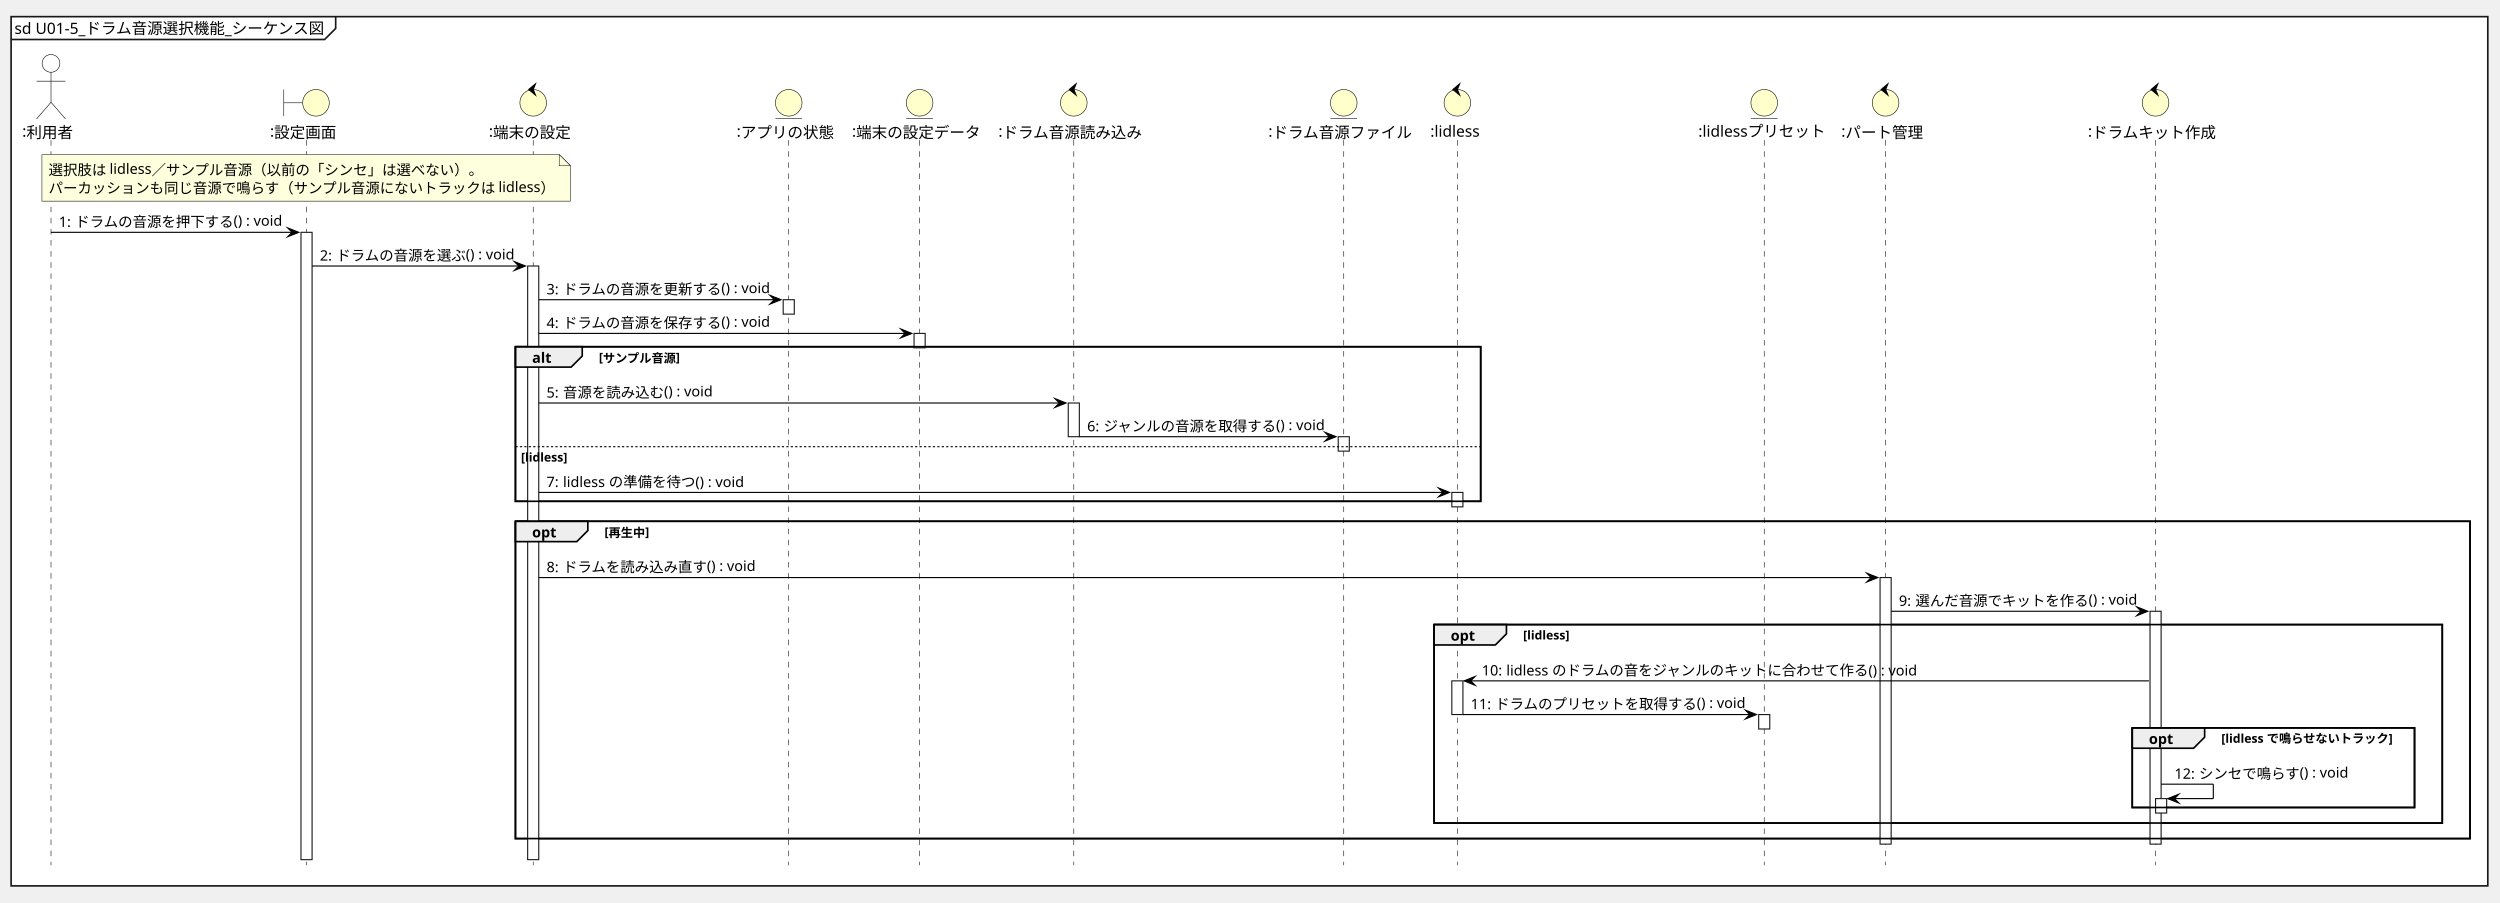
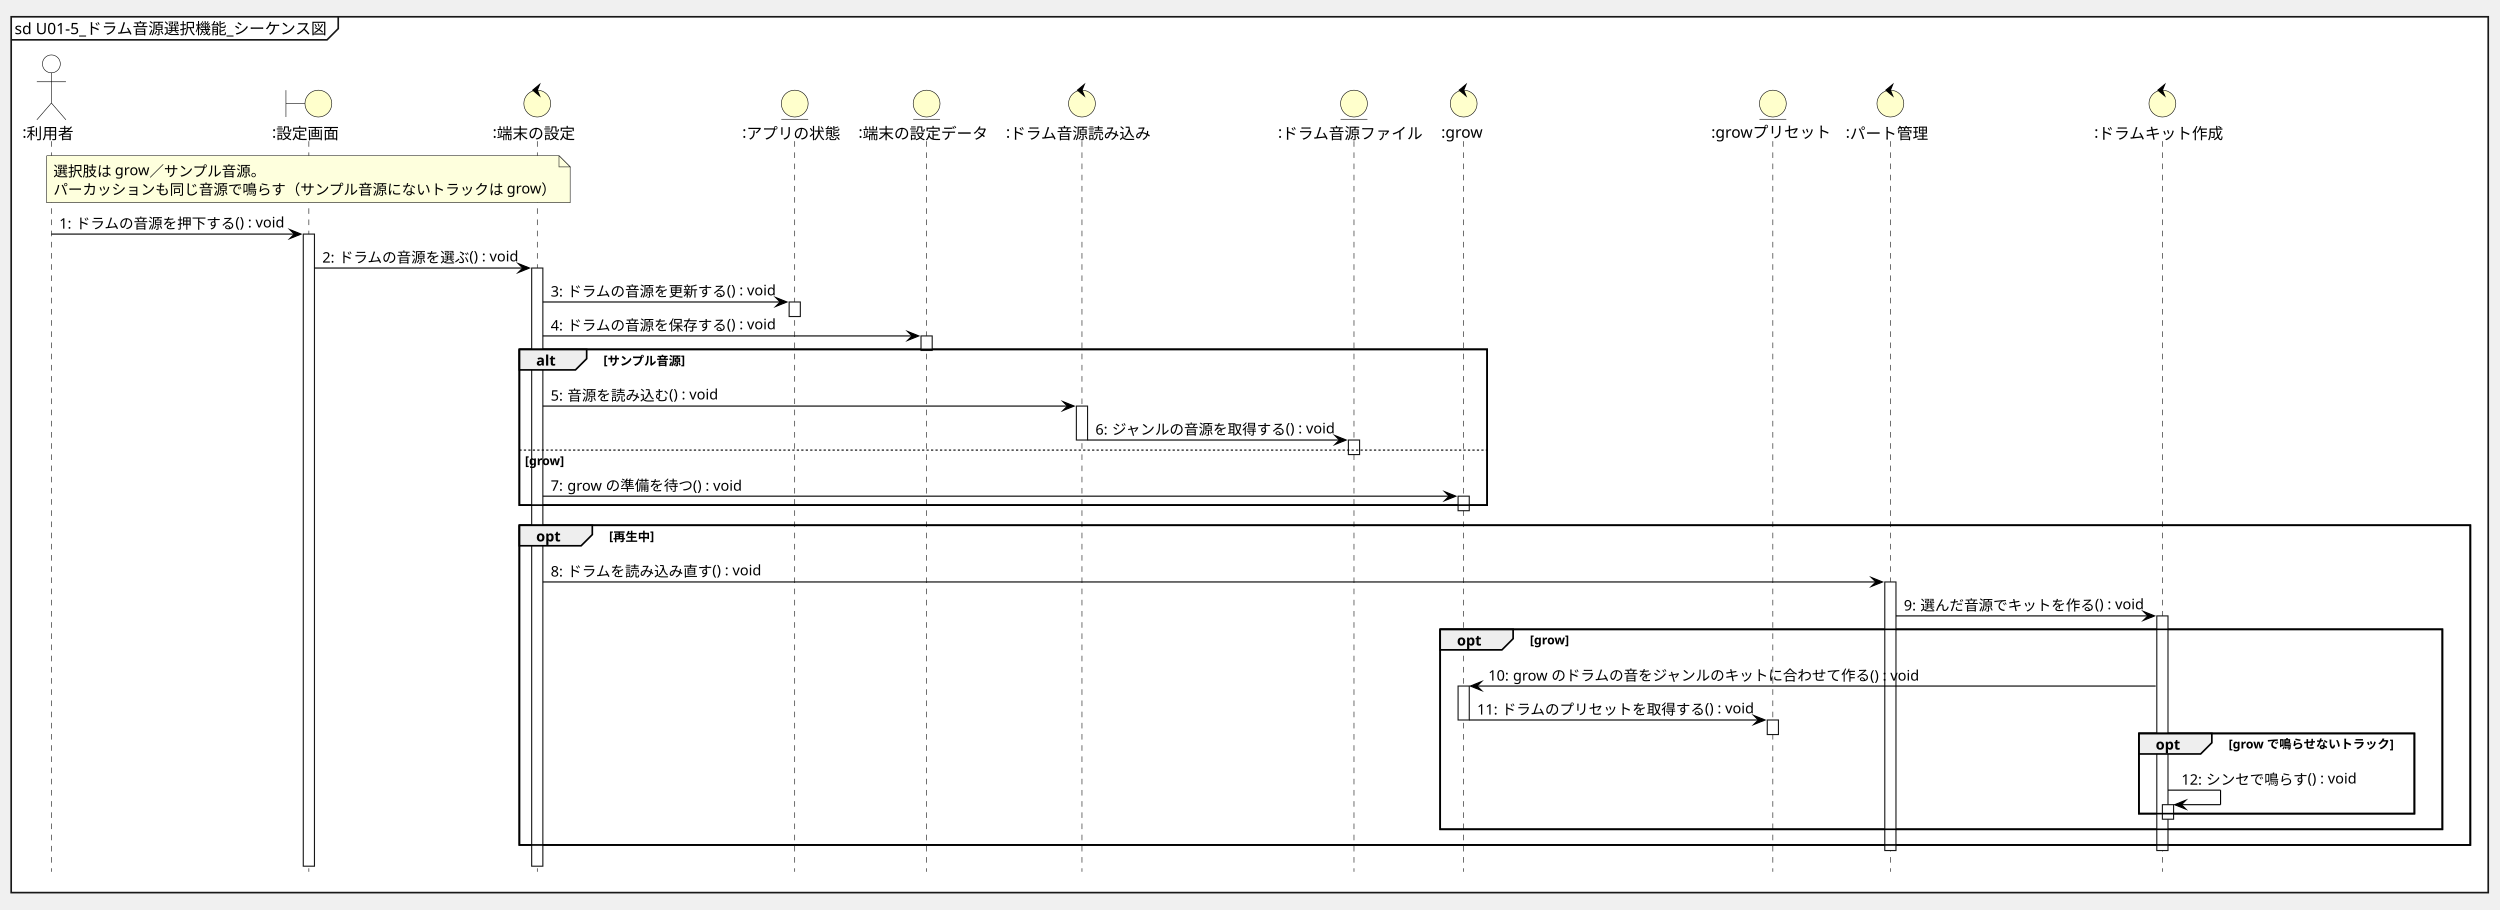
- <svg xmlns="http://www.w3.org/2000/svg" version="1.1" data-diagram-type="SEQUENCE" style="width:2252px;height:813px;background:#FFFFFF;" width="2252px" height="813px" viewBox="0 0 2252 813" zoomAndPan="magnify" preserveAspectRatio="none" contentStyleType="text/css">
+ <svg xmlns="http://www.w3.org/2000/svg" version="1.1" data-diagram-type="SEQUENCE" style="width:2235px;height:813px;background:#FFFFFF;" width="2235px" height="813px" viewBox="0 0 2235 813" zoomAndPan="magnify" preserveAspectRatio="none" contentStyleType="text/css">
  <defs />
  <g font-family="sans-serif" lengthAdjust="spacing">
-     <rect x="10" y="15" width="2231.01" height="782.992" fill="#FFF" style="stroke:#181818;stroke-width:1.5;" />
+     <rect x="10" y="15" width="2214.486" height="782.992" fill="#FFF" style="stroke:#181818;stroke-width:1.5;" />
    <path d="M302.379,15 L302.379,25.609 L292.379,35.609 L10,35.609" style="stroke:#181818;stroke-width:1.5;" fill="none" />
    <text x="13" y="30.533" fill="#000" font-size="14" textLength="282.379">sd U01-5_ドラム音源選択機能_シーケンス図</text>
-     <rect x="464.312" y="312.328" width="869.488" height="139.242" fill="none" style="stroke:#000;stroke-width:1.5;" />
-     <rect x="464.312" y="469.57" width="1760.698" height="285.813" fill="none" style="stroke:#000;stroke-width:1.5;" />
-     <rect x="1291.8" y="562.625" width="908.21" height="178.758" fill="none" style="stroke:#000;stroke-width:1.5;" />
-     <rect x="1920.738" y="655.68" width="254.271" height="71.703" fill="none" style="stroke:#000;stroke-width:1.5;" />
+     <rect x="464.312" y="312.328" width="865.208" height="139.242" fill="none" style="stroke:#000;stroke-width:1.5;" />
+     <rect x="464.312" y="469.57" width="1744.174" height="285.813" fill="none" style="stroke:#000;stroke-width:1.5;" />
+     <rect x="1287.521" y="562.625" width="895.965" height="178.758" fill="none" style="stroke:#000;stroke-width:1.5;" />
+     <rect x="1912.18" y="655.68" width="246.306" height="71.703" fill="none" style="stroke:#000;stroke-width:1.5;" />
    <g class="participant-lifeline" data-qualified-name="L1" data-entity-uid="part1" id="part1-lifeline" data-source-line="4">
      <g>
        <rect x="42.445" y="126.219" width="8" height="653.164" fill="#000" fill-opacity="0" />
        <line x1="45.945" y1="126.219" x2="45.945" y2="779.383" style="stroke:#000;stroke-width:0.5;stroke-dasharray:5,5;" />
      </g>
    </g>
    <g class="participant-lifeline" data-qualified-name="L2" data-entity-uid="part2" id="part2-lifeline" data-source-line="5">
      <g>
        <rect x="272.628" y="126.219" width="8" height="653.164" fill="#000" fill-opacity="0" />
        <line x1="276.128" y1="126.219" x2="276.128" y2="779.383" style="stroke:#000;stroke-width:0.5;stroke-dasharray:5,5;" />
      </g>
    </g>
    <g>
      <rect x="271.128" y="209.273" width="10" height="565.109" fill="#FFF" style="stroke:#181818;stroke-width:1;" />
    </g>
    <g class="participant-lifeline" data-qualified-name="L3" data-entity-uid="part3" id="part3-lifeline" data-source-line="6">
      <g>
        <rect x="476.812" y="126.219" width="8" height="653.164" fill="#000" fill-opacity="0" />
        <line x1="480.312" y1="126.219" x2="480.312" y2="779.383" style="stroke:#000;stroke-width:0.5;stroke-dasharray:5,5;" />
      </g>
    </g>
    <g>
      <rect x="475.312" y="239.625" width="10" height="534.758" fill="#FFF" style="stroke:#181818;stroke-width:1;" />
    </g>
    <g class="participant-lifeline" data-qualified-name="L4" data-entity-uid="part4" id="part4-lifeline" data-source-line="7">
      <g>
        <rect x="706.996" y="126.219" width="8" height="653.164" fill="#000" fill-opacity="0" />
        <line x1="710.496" y1="126.219" x2="710.496" y2="779.383" style="stroke:#000;stroke-width:0.5;stroke-dasharray:5,5;" />
      </g>
    </g>
    <g>
      <rect x="705.496" y="269.977" width="10" height="13" fill="#FFF" style="stroke:#181818;stroke-width:1;" />
    </g>
    <g class="participant-lifeline" data-qualified-name="L5" data-entity-uid="part5" id="part5-lifeline" data-source-line="8">
      <g>
        <rect x="824.885" y="126.219" width="8" height="653.164" fill="#000" fill-opacity="0" />
        <line x1="828.385" y1="126.219" x2="828.385" y2="779.383" style="stroke:#000;stroke-width:0.5;stroke-dasharray:5,5;" />
      </g>
    </g>
    <g>
      <rect x="823.385" y="300.328" width="10" height="13" fill="#FFF" style="stroke:#181818;stroke-width:1;" />
    </g>
    <g class="participant-lifeline" data-qualified-name="L6" data-entity-uid="part6" id="part6-lifeline" data-source-line="9">
      <g>
        <rect x="963.775" y="126.219" width="8" height="653.164" fill="#000" fill-opacity="0" />
        <line x1="967.275" y1="126.219" x2="967.275" y2="779.383" style="stroke:#000;stroke-width:0.5;stroke-dasharray:5,5;" />
      </g>
    </g>
    <g>
      <rect x="962.275" y="363.031" width="10" height="30.352" fill="#FFF" style="stroke:#181818;stroke-width:1;" />
    </g>
    <g class="participant-lifeline" data-qualified-name="L7" data-entity-uid="part7" id="part7-lifeline" data-source-line="10">
      <g>
        <rect x="1206.958" y="126.219" width="8" height="653.164" fill="#000" fill-opacity="0" />
        <line x1="1210.458" y1="126.219" x2="1210.458" y2="779.383" style="stroke:#000;stroke-width:0.5;stroke-dasharray:5,5;" />
      </g>
    </g>
    <g>
      <rect x="1205.458" y="393.383" width="10" height="13" fill="#FFF" style="stroke:#181818;stroke-width:1;" />
    </g>
    <g class="participant-lifeline" data-qualified-name="L9" data-entity-uid="part8" id="part8-lifeline" data-source-line="11">
      <g>
-         <rect x="1309.3" y="126.219" width="8" height="653.164" fill="#000" fill-opacity="0" />
-         <line x1="1312.8" y1="126.219" x2="1312.8" y2="779.383" style="stroke:#000;stroke-width:0.5;stroke-dasharray:5,5;" />
-       </g>
-     </g>
-     <g>
-       <rect x="1307.8" y="443.57" width="10" height="13" fill="#FFF" style="stroke:#181818;stroke-width:1;" />
-     </g>
-     <g>
-       <rect x="1307.8" y="613.328" width="10" height="30.352" fill="#FFF" style="stroke:#181818;stroke-width:1;" />
+         <rect x="1305.021" y="126.219" width="8" height="653.164" fill="#000" fill-opacity="0" />
+         <line x1="1308.521" y1="126.219" x2="1308.521" y2="779.383" style="stroke:#000;stroke-width:0.5;stroke-dasharray:5,5;" />
+       </g>
+     </g>
+     <g>
+       <rect x="1303.521" y="443.57" width="10" height="13" fill="#FFF" style="stroke:#181818;stroke-width:1;" />
+     </g>
+     <g>
+       <rect x="1303.521" y="613.328" width="10" height="30.352" fill="#FFF" style="stroke:#181818;stroke-width:1;" />
    </g>
    <g class="participant-lifeline" data-qualified-name="L10" data-entity-uid="part9" id="part9-lifeline" data-source-line="12">
      <g>
-         <rect x="1585.713" y="126.219" width="8" height="653.164" fill="#000" fill-opacity="0" />
-         <line x1="1589.213" y1="126.219" x2="1589.213" y2="779.383" style="stroke:#000;stroke-width:0.5;stroke-dasharray:5,5;" />
-       </g>
-     </g>
-     <g>
-       <rect x="1584.213" y="643.68" width="10" height="13" fill="#FFF" style="stroke:#181818;stroke-width:1;" />
+         <rect x="1581.434" y="126.219" width="8" height="653.164" fill="#000" fill-opacity="0" />
+         <line x1="1584.934" y1="126.219" x2="1584.934" y2="779.383" style="stroke:#000;stroke-width:0.5;stroke-dasharray:5,5;" />
+       </g>
+     </g>
+     <g>
+       <rect x="1579.934" y="643.68" width="10" height="13" fill="#FFF" style="stroke:#181818;stroke-width:1;" />
    </g>
    <g class="participant-lifeline" data-qualified-name="L8" data-entity-uid="part10" id="part10-lifeline" data-source-line="13">
      <g>
-         <rect x="1695.055" y="126.219" width="8" height="653.164" fill="#000" fill-opacity="0" />
-         <line x1="1698.555" y1="126.219" x2="1698.555" y2="779.383" style="stroke:#000;stroke-width:0.5;stroke-dasharray:5,5;" />
-       </g>
-     </g>
-     <g>
-       <rect x="1693.555" y="520.273" width="10" height="240.109" fill="#FFF" style="stroke:#181818;stroke-width:1;" />
+         <rect x="1686.496" y="126.219" width="8" height="653.164" fill="#000" fill-opacity="0" />
+         <line x1="1689.996" y1="126.219" x2="1689.996" y2="779.383" style="stroke:#000;stroke-width:0.5;stroke-dasharray:5,5;" />
+       </g>
+     </g>
+     <g>
+       <rect x="1684.996" y="520.273" width="10" height="240.109" fill="#FFF" style="stroke:#181818;stroke-width:1;" />
    </g>
    <g class="participant-lifeline" data-qualified-name="L11" data-entity-uid="part11" id="part11-lifeline" data-source-line="14">
      <g>
-         <rect x="1938.238" y="126.219" width="8" height="653.164" fill="#000" fill-opacity="0" />
-         <line x1="1941.738" y1="126.219" x2="1941.738" y2="779.383" style="stroke:#000;stroke-width:0.5;stroke-dasharray:5,5;" />
-       </g>
-     </g>
-     <g>
-       <rect x="1936.738" y="550.625" width="10" height="209.758" fill="#FFF" style="stroke:#181818;stroke-width:1;" />
-     </g>
-     <g>
-       <rect x="1941.738" y="719.383" width="10" height="13" fill="#FFF" style="stroke:#181818;stroke-width:1;" />
+         <rect x="1929.68" y="126.219" width="8" height="653.164" fill="#000" fill-opacity="0" />
+         <line x1="1933.18" y1="126.219" x2="1933.18" y2="779.383" style="stroke:#000;stroke-width:0.5;stroke-dasharray:5,5;" />
+       </g>
+     </g>
+     <g>
+       <rect x="1928.18" y="550.625" width="10" height="209.758" fill="#FFF" style="stroke:#181818;stroke-width:1;" />
+     </g>
+     <g>
+       <rect x="1933.18" y="719.383" width="10" height="13" fill="#FFF" style="stroke:#181818;stroke-width:1;" />
    </g>
    <g class="participant participant-head" data-qualified-name="L1" data-entity-uid="part1" id="part1-head" data-source-line="4">
      <text x="20" y="123.143" fill="#000" font-size="14" textLength="45.89">:利用者</text>
      <ellipse cx="45.945" cy="57.109" rx="8" ry="8" fill="#FFF" style="stroke:#000;stroke-width:0.5;" />
      <path d="M45.945,65.109 L45.945,92.109 M32.945,73.109 L58.945,73.109 M45.945,92.109 L32.945,107.109 M45.945,92.109 L58.945,107.109" style="stroke:#000;stroke-width:0.5;" fill="none" />
    </g>
    <g class="participant participant-head" data-qualified-name="L2" data-entity-uid="part2" id="part2-head" data-source-line="5">
      <text x="243.184" y="123.143" fill="#000" font-size="14" textLength="59.89">:設定画面</text>
      <path d="M255.628,80.609 L255.628,104.609 M255.628,92.609 L272.628,92.609" style="stroke:#000;stroke-width:0.5;" fill="none" />
      <ellipse cx="284.628" cy="92.609" rx="12" ry="12" fill="#FFC" style="stroke:#000;stroke-width:0.5;" />
    </g>
    <g class="participant participant-head" data-qualified-name="L3" data-entity-uid="part3" id="part3-head" data-source-line="6">
      <text x="440.367" y="123.143" fill="#000" font-size="14" textLength="73.89">:端末の設定</text>
      <ellipse cx="480.312" cy="92.609" rx="12" ry="12" fill="#FFC" style="stroke:#000;stroke-width:0.5;" />
      <polygon points="476.312,80.609,482.312,75.609,480.312,80.609,482.312,85.609,476.312,80.609" fill="#000" style="stroke:#000;stroke-width:1;stroke-linejoin:miter;stroke-miterlimit:10;" />
    </g>
    <g class="participant participant-head" data-qualified-name="L4" data-entity-uid="part4" id="part4-head" data-source-line="7">
      <text x="663.551" y="123.143" fill="#000" font-size="14" textLength="87.89">:アプリの状態</text>
      <ellipse cx="710.496" cy="92.609" rx="12" ry="12" fill="#FFC" style="stroke:#000;stroke-width:0.5;" />
      <line x1="698.496" y1="106.609" x2="722.496" y2="106.609" style="stroke:#000;stroke-width:0.5;" />
    </g>
    <g class="participant participant-head" data-qualified-name="L5" data-entity-uid="part5" id="part5-head" data-source-line="8">
      <text x="767.44" y="123.143" fill="#000" font-size="14" textLength="115.89">:端末の設定データ</text>
      <ellipse cx="828.385" cy="92.609" rx="12" ry="12" fill="#FFC" style="stroke:#000;stroke-width:0.5;" />
      <line x1="816.385" y1="106.609" x2="840.385" y2="106.609" style="stroke:#000;stroke-width:0.5;" />
    </g>
    <g class="participant participant-head" data-qualified-name="L6" data-entity-uid="part6" id="part6-head" data-source-line="9">
      <text x="899.33" y="123.143" fill="#000" font-size="14" textLength="129.89">:ドラム音源読み込み</text>
      <ellipse cx="967.275" cy="92.609" rx="12" ry="12" fill="#FFC" style="stroke:#000;stroke-width:0.5;" />
      <polygon points="963.275,80.609,969.275,75.609,967.275,80.609,969.275,85.609,963.275,80.609" fill="#000" style="stroke:#000;stroke-width:1;stroke-linejoin:miter;stroke-miterlimit:10;" />
    </g>
    <g class="participant participant-head" data-qualified-name="L7" data-entity-uid="part7" id="part7-head" data-source-line="10">
      <text x="1142.514" y="123.143" fill="#000" font-size="14" textLength="129.89">:ドラム音源ファイル</text>
      <ellipse cx="1210.458" cy="92.609" rx="12" ry="12" fill="#FFC" style="stroke:#000;stroke-width:0.5;" />
      <line x1="1198.458" y1="106.609" x2="1222.458" y2="106.609" style="stroke:#000;stroke-width:0.5;" />
    </g>
    <g class="participant participant-head" data-qualified-name="L9" data-entity-uid="part8" id="part8-head" data-source-line="11">
-       <text x="1288.403" y="123.143" fill="#000" font-size="14" textLength="42.793">:lidless</text>
-       <ellipse cx="1312.8" cy="92.609" rx="12" ry="12" fill="#FFC" style="stroke:#000;stroke-width:0.5;" />
-       <polygon points="1308.8,80.609,1314.8,75.609,1312.8,80.609,1314.8,85.609,1308.8,80.609" fill="#000" style="stroke:#000;stroke-width:1;stroke-linejoin:miter;stroke-miterlimit:10;" />
+       <text x="1288.403" y="123.143" fill="#000" font-size="14" textLength="34.234">:grow</text>
+       <ellipse cx="1308.521" cy="92.609" rx="12" ry="12" fill="#FFC" style="stroke:#000;stroke-width:0.5;" />
+       <polygon points="1304.521,80.609,1310.521,75.609,1308.521,80.609,1310.521,85.609,1304.521,80.609" fill="#000" style="stroke:#000;stroke-width:1;stroke-linejoin:miter;stroke-miterlimit:10;" />
    </g>
    <g class="participant participant-head" data-qualified-name="L10" data-entity-uid="part9" id="part9-head" data-source-line="12">
-       <text x="1529.817" y="123.143" fill="#000" font-size="14" textLength="112.793">:lidlessプリセット</text>
-       <ellipse cx="1589.213" cy="92.609" rx="12" ry="12" fill="#FFC" style="stroke:#000;stroke-width:0.5;" />
-       <line x1="1577.213" y1="106.609" x2="1601.213" y2="106.609" style="stroke:#000;stroke-width:0.5;" />
+       <text x="1529.817" y="123.143" fill="#000" font-size="14" textLength="104.234">:growプリセット</text>
+       <ellipse cx="1584.934" cy="92.609" rx="12" ry="12" fill="#FFC" style="stroke:#000;stroke-width:0.5;" />
+       <line x1="1572.934" y1="106.609" x2="1596.934" y2="106.609" style="stroke:#000;stroke-width:0.5;" />
    </g>
    <g class="participant participant-head" data-qualified-name="L8" data-entity-uid="part10" id="part10-head" data-source-line="13">
-       <text x="1658.61" y="123.143" fill="#000" font-size="14" textLength="73.89">:パート管理</text>
-       <ellipse cx="1698.555" cy="92.609" rx="12" ry="12" fill="#FFC" style="stroke:#000;stroke-width:0.5;" />
-       <polygon points="1694.555,80.609,1700.555,75.609,1698.555,80.609,1700.555,85.609,1694.555,80.609" fill="#000" style="stroke:#000;stroke-width:1;stroke-linejoin:miter;stroke-miterlimit:10;" />
+       <text x="1650.051" y="123.143" fill="#000" font-size="14" textLength="73.89">:パート管理</text>
+       <ellipse cx="1689.996" cy="92.609" rx="12" ry="12" fill="#FFC" style="stroke:#000;stroke-width:0.5;" />
+       <polygon points="1685.996,80.609,1691.996,75.609,1689.996,80.609,1691.996,85.609,1685.996,80.609" fill="#000" style="stroke:#000;stroke-width:1;stroke-linejoin:miter;stroke-miterlimit:10;" />
    </g>
    <g class="participant participant-head" data-qualified-name="L11" data-entity-uid="part11" id="part11-head" data-source-line="14">
-       <text x="1880.793" y="123.143" fill="#000" font-size="14" textLength="115.89">:ドラムキット作成</text>
-       <ellipse cx="1941.738" cy="92.609" rx="12" ry="12" fill="#FFC" style="stroke:#000;stroke-width:0.5;" />
-       <polygon points="1937.738,80.609,1943.738,75.609,1941.738,80.609,1943.738,85.609,1937.738,80.609" fill="#000" style="stroke:#000;stroke-width:1;stroke-linejoin:miter;stroke-miterlimit:10;" />
-     </g>
-     <path d="M37.76,139.219 L37.76,181.219 L513.76,181.219 L513.76,149.219 L503.76,139.219 L37.76,139.219" style="stroke:#181818;stroke-width:0.5;" fill="#FEFFDD" />
-     <path d="M503.76,139.219 L503.76,149.219 L513.76,149.219 L503.76,139.219" style="stroke:#181818;stroke-width:0.5;" fill="#FEFFDD" />
-     <text x="43.76" y="157.714" fill="#000" font-size="13" textLength="390.736">選択肢は lidless／サンプル音源（以前の「シンセ」は選べない）。</text>
-     <text x="43.76" y="174.065" fill="#000" font-size="13" textLength="455.736">パーカッションも同じ音源で鳴らす（サンプル音源にないトラックは lidless）</text>
+       <text x="1872.235" y="123.143" fill="#000" font-size="14" textLength="115.89">:ドラムキット作成</text>
+       <ellipse cx="1933.18" cy="92.609" rx="12" ry="12" fill="#FFC" style="stroke:#000;stroke-width:0.5;" />
+       <polygon points="1929.18,80.609,1935.18,75.609,1933.18,80.609,1935.18,85.609,1929.18,80.609" fill="#000" style="stroke:#000;stroke-width:1;stroke-linejoin:miter;stroke-miterlimit:10;" />
+     </g>
+     <path d="M41.734,139.219 L41.734,181.219 L509.734,181.219 L509.734,149.219 L499.734,139.219 L41.734,139.219" style="stroke:#181818;stroke-width:0.5;" fill="#FEFFDD" />
+     <path d="M499.734,139.219 L499.734,149.219 L509.734,149.219 L499.734,139.219" style="stroke:#181818;stroke-width:0.5;" fill="#FEFFDD" />
+     <text x="47.734" y="157.714" fill="#000" font-size="13" textLength="187.789">選択肢は grow／サンプル音源。</text>
+     <text x="47.734" y="174.065" fill="#000" font-size="13" textLength="447.789">パーカッションも同じ音源で鳴らす（サンプル音源にないトラックは grow）</text>
    <g class="message" data-entity-1="part1" data-entity-2="part2" id="msg1" data-source-line="18">
      <polygon points="259.128,205.273,269.128,209.273,259.128,213.273,263.128,209.273" fill="#000" style="stroke:#000;stroke-width:1;stroke-linejoin:miter;stroke-miterlimit:10;" />
      <line x1="45.945" y1="209.273" x2="265.128" y2="209.273" style="stroke:#000;stroke-width:1;" />
      <text x="52.945" y="204.417" fill="#000" font-size="13" textLength="10.842">1:</text>
      <text x="67.787" y="204.417" fill="#000" font-size="13" textLength="186.342">ドラムの音源を押下する() : void</text>
    </g>
    <g class="message" data-entity-1="part2" data-entity-2="part3" id="msg2" data-source-line="20">
      <polygon points="463.312,235.625,473.312,239.625,463.312,243.625,467.312,239.625" fill="#000" style="stroke:#000;stroke-width:1;stroke-linejoin:miter;stroke-miterlimit:10;" />
      <line x1="281.128" y1="239.625" x2="469.312" y2="239.625" style="stroke:#000;stroke-width:1;" />
      <text x="288.128" y="234.769" fill="#000" font-size="13" textLength="10.842">2:</text>
      <text x="302.97" y="234.769" fill="#000" font-size="13" textLength="160.342">ドラムの音源を選ぶ() : void</text>
    </g>
    <g class="message" data-entity-1="part3" data-entity-2="part4" id="msg3" data-source-line="22">
      <polygon points="693.496,265.977,703.496,269.977,693.496,273.977,697.496,269.977" fill="#000" style="stroke:#000;stroke-width:1;stroke-linejoin:miter;stroke-miterlimit:10;" />
      <line x1="485.312" y1="269.977" x2="699.496" y2="269.977" style="stroke:#000;stroke-width:1;" />
      <text x="492.312" y="265.12" fill="#000" font-size="13" textLength="10.842">3:</text>
      <text x="507.154" y="265.12" fill="#000" font-size="13" textLength="186.342">ドラムの音源を更新する() : void</text>
    </g>
    <g class="message" data-entity-1="part3" data-entity-2="part5" id="msg4" data-source-line="25">
      <polygon points="811.385,296.328,821.385,300.328,811.385,304.328,815.385,300.328" fill="#000" style="stroke:#000;stroke-width:1;stroke-linejoin:miter;stroke-miterlimit:10;" />
      <line x1="485.312" y1="300.328" x2="817.385" y2="300.328" style="stroke:#000;stroke-width:1;" />
      <text x="492.312" y="295.472" fill="#000" font-size="13" textLength="10.842">4:</text>
      <text x="507.154" y="295.472" fill="#000" font-size="13" textLength="186.342">ドラムの音源を保存する() : void</text>
    </g>
    <path d="M464.312,312.328 L524.483,312.328 L524.483,320.68 L514.483,330.68 L464.312,330.68 L464.312,312.328" style="stroke:#000;stroke-width:1.5;" fill="#EEE" />
-     <rect x="464.312" y="312.328" width="869.488" height="139.242" fill="none" style="stroke:#000;stroke-width:1.5;" />
+     <rect x="464.312" y="312.328" width="865.208" height="139.242" fill="none" style="stroke:#000;stroke-width:1.5;" />
    <text x="479.312" y="326.823" fill="#000" font-size="13" textLength="15.171" font-weight="700">alt</text>
    <text x="539.483" y="325.747" fill="#000" font-size="11" textLength="75.389" font-weight="700">[サンプル音源]</text>
    <g class="message" data-entity-1="part3" data-entity-2="part6" id="msg5" data-source-line="29">
      <polygon points="950.275,359.031,960.275,363.031,950.275,367.031,954.275,363.031" fill="#000" style="stroke:#000;stroke-width:1;stroke-linejoin:miter;stroke-miterlimit:10;" />
      <line x1="485.312" y1="363.031" x2="956.275" y2="363.031" style="stroke:#000;stroke-width:1;" />
      <text x="492.312" y="358.175" fill="#000" font-size="13" textLength="10.842">5:</text>
      <text x="507.154" y="358.175" fill="#000" font-size="13" textLength="134.342">音源を読み込む() : void</text>
    </g>
    <g class="message" data-entity-1="part6" data-entity-2="part7" id="msg6" data-source-line="31">
      <polygon points="1193.458,389.383,1203.458,393.383,1193.458,397.383,1197.458,393.383" fill="#000" style="stroke:#000;stroke-width:1;stroke-linejoin:miter;stroke-miterlimit:10;" />
      <line x1="972.275" y1="393.383" x2="1199.458" y2="393.383" style="stroke:#000;stroke-width:1;" />
      <text x="979.275" y="388.526" fill="#000" font-size="13" textLength="10.842">6:</text>
      <text x="994.117" y="388.526" fill="#000" font-size="13" textLength="199.342">ジャンルの音源を取得する() : void</text>
    </g>
-     <line x1="464.312" y1="402.383" x2="1333.8" y2="402.383" style="stroke:#000;stroke-width:1;stroke-dasharray:2,2;" />
-     <text x="469.312" y="415.802" fill="#000" font-size="11" textLength="41.567" font-weight="700">[lidless]</text>
+     <line x1="464.312" y1="402.383" x2="1329.521" y2="402.383" style="stroke:#000;stroke-width:1;stroke-dasharray:2,2;" />
+     <text x="469.312" y="415.802" fill="#000" font-size="11" textLength="33.602" font-weight="700">[grow]</text>
    <g class="message" data-entity-1="part3" data-entity-2="part8" id="msg7" data-source-line="36">
-       <polygon points="1295.8,439.57,1305.8,443.57,1295.8,447.57,1299.8,443.57" fill="#000" style="stroke:#000;stroke-width:1;stroke-linejoin:miter;stroke-miterlimit:10;" />
-       <line x1="485.312" y1="443.57" x2="1301.8" y2="443.57" style="stroke:#000;stroke-width:1;" />
+       <polygon points="1291.521,439.57,1301.521,443.57,1291.521,447.57,1295.521,443.57" fill="#000" style="stroke:#000;stroke-width:1;stroke-linejoin:miter;stroke-miterlimit:10;" />
+       <line x1="485.312" y1="443.57" x2="1297.521" y2="443.57" style="stroke:#000;stroke-width:1;" />
      <text x="492.312" y="438.714" fill="#000" font-size="13" textLength="10.842">7:</text>
-       <text x="507.154" y="438.714" fill="#000" font-size="13" textLength="161.078">lidless の準備を待つ() : void</text>
+       <text x="507.154" y="438.714" fill="#000" font-size="13" textLength="153.131">grow の準備を待つ() : void</text>
    </g>
    <path d="M464.312,469.57 L529.523,469.57 L529.523,477.922 L519.523,487.922 L464.312,487.922 L464.312,469.57" style="stroke:#000;stroke-width:1.5;" fill="#EEE" />
-     <rect x="464.312" y="469.57" width="1760.698" height="285.813" fill="none" style="stroke:#000;stroke-width:1.5;" />
+     <rect x="464.312" y="469.57" width="1744.174" height="285.813" fill="none" style="stroke:#000;stroke-width:1.5;" />
    <text x="479.312" y="484.065" fill="#000" font-size="13" textLength="20.211" font-weight="700">opt</text>
    <text x="544.523" y="482.989" fill="#000" font-size="11" textLength="41.357" font-weight="700">[再生中]</text>
    <g class="message" data-entity-1="part3" data-entity-2="part10" id="msg8" data-source-line="41">
-       <polygon points="1681.555,516.273,1691.555,520.273,1681.555,524.273,1685.555,520.273" fill="#000" style="stroke:#000;stroke-width:1;stroke-linejoin:miter;stroke-miterlimit:10;" />
-       <line x1="485.312" y1="520.273" x2="1687.555" y2="520.273" style="stroke:#000;stroke-width:1;" />
+       <polygon points="1672.996,516.273,1682.996,520.273,1672.996,524.273,1676.996,520.273" fill="#000" style="stroke:#000;stroke-width:1;stroke-linejoin:miter;stroke-miterlimit:10;" />
+       <line x1="485.312" y1="520.273" x2="1678.996" y2="520.273" style="stroke:#000;stroke-width:1;" />
      <text x="492.312" y="515.417" fill="#000" font-size="13" textLength="10.842">8:</text>
      <text x="507.154" y="515.417" fill="#000" font-size="13" textLength="173.342">ドラムを読み込み直す() : void</text>
    </g>
    <g class="message" data-entity-1="part10" data-entity-2="part11" id="msg9" data-source-line="43">
-       <polygon points="1924.738,546.625,1934.738,550.625,1924.738,554.625,1928.738,550.625" fill="#000" style="stroke:#000;stroke-width:1;stroke-linejoin:miter;stroke-miterlimit:10;" />
-       <line x1="1703.555" y1="550.625" x2="1930.738" y2="550.625" style="stroke:#000;stroke-width:1;" />
-       <text x="1710.555" y="545.769" fill="#000" font-size="13" textLength="10.842">9:</text>
-       <text x="1725.396" y="545.769" fill="#000" font-size="13" textLength="199.342">選んだ音源でキットを作る() : void</text>
-     </g>
-     <path d="M1291.8,562.625 L1357.011,562.625 L1357.011,570.977 L1347.011,580.977 L1291.8,580.977 L1291.8,562.625" style="stroke:#000;stroke-width:1.5;" fill="#EEE" />
-     <rect x="1291.8" y="562.625" width="908.21" height="178.758" fill="none" style="stroke:#000;stroke-width:1.5;" />
-     <text x="1306.8" y="577.12" fill="#000" font-size="13" textLength="20.211" font-weight="700">opt</text>
-     <text x="1372.011" y="576.044" fill="#000" font-size="11" textLength="41.567" font-weight="700">[lidless]</text>
+       <polygon points="1916.18,546.625,1926.18,550.625,1916.18,554.625,1920.18,550.625" fill="#000" style="stroke:#000;stroke-width:1;stroke-linejoin:miter;stroke-miterlimit:10;" />
+       <line x1="1694.996" y1="550.625" x2="1922.18" y2="550.625" style="stroke:#000;stroke-width:1;" />
+       <text x="1701.996" y="545.769" fill="#000" font-size="13" textLength="10.842">9:</text>
+       <text x="1716.838" y="545.769" fill="#000" font-size="13" textLength="199.342">選んだ音源でキットを作る() : void</text>
+     </g>
+     <path d="M1287.521,562.625 L1352.731,562.625 L1352.731,570.977 L1342.731,580.977 L1287.521,580.977 L1287.521,562.625" style="stroke:#000;stroke-width:1.5;" fill="#EEE" />
+     <rect x="1287.521" y="562.625" width="895.965" height="178.758" fill="none" style="stroke:#000;stroke-width:1.5;" />
+     <text x="1302.521" y="577.12" fill="#000" font-size="13" textLength="20.211" font-weight="700">opt</text>
+     <text x="1367.731" y="576.044" fill="#000" font-size="11" textLength="33.602" font-weight="700">[grow]</text>
    <g class="message" data-entity-1="part11" data-entity-2="part8" id="msg10" data-source-line="46">
-       <polygon points="1328.8,609.328,1318.8,613.328,1328.8,617.328,1324.8,613.328" fill="#000" style="stroke:#000;stroke-width:1;stroke-linejoin:miter;stroke-miterlimit:10;" />
-       <line x1="1322.8" y1="613.328" x2="1935.738" y2="613.328" style="stroke:#000;stroke-width:1;" />
-       <text x="1334.8" y="608.472" fill="#000" font-size="13" textLength="18.072">10:</text>
-       <text x="1356.872" y="608.472" fill="#000" font-size="13" textLength="369.078">lidless のドラムの音をジャンルのキットに合わせて作る() : void</text>
+       <polygon points="1324.521,609.328,1314.521,613.328,1324.521,617.328,1320.521,613.328" fill="#000" style="stroke:#000;stroke-width:1;stroke-linejoin:miter;stroke-miterlimit:10;" />
+       <line x1="1318.521" y1="613.328" x2="1927.18" y2="613.328" style="stroke:#000;stroke-width:1;" />
+       <text x="1330.521" y="608.472" fill="#000" font-size="13" textLength="18.072">10:</text>
+       <text x="1352.592" y="608.472" fill="#000" font-size="13" textLength="361.131">grow のドラムの音をジャンルのキットに合わせて作る() : void</text>
    </g>
    <g class="message" data-entity-1="part8" data-entity-2="part9" id="msg11" data-source-line="48">
-       <polygon points="1572.213,639.68,1582.213,643.68,1572.213,647.68,1576.213,643.68" fill="#000" style="stroke:#000;stroke-width:1;stroke-linejoin:miter;stroke-miterlimit:10;" />
-       <line x1="1317.8" y1="643.68" x2="1578.213" y2="643.68" style="stroke:#000;stroke-width:1;" />
-       <text x="1324.8" y="638.823" fill="#000" font-size="13" textLength="18.072">11:</text>
-       <text x="1346.872" y="638.823" fill="#000" font-size="13" textLength="225.342">ドラムのプリセットを取得する() : void</text>
-     </g>
-     <path d="M1920.738,655.68 L1985.949,655.68 L1985.949,664.031 L1975.949,674.031 L1920.738,674.031 L1920.738,655.68" style="stroke:#000;stroke-width:1.5;" fill="#EEE" />
-     <rect x="1920.738" y="655.68" width="254.271" height="71.703" fill="none" style="stroke:#000;stroke-width:1.5;" />
-     <text x="1935.738" y="670.175" fill="#000" font-size="13" textLength="20.211" font-weight="700">opt</text>
-     <text x="2000.949" y="669.099" fill="#000" font-size="11" textLength="158.061" font-weight="700">[lidless で鳴らせないトラック]</text>
+       <polygon points="1567.934,639.68,1577.934,643.68,1567.934,647.68,1571.934,643.68" fill="#000" style="stroke:#000;stroke-width:1;stroke-linejoin:miter;stroke-miterlimit:10;" />
+       <line x1="1313.521" y1="643.68" x2="1573.934" y2="643.68" style="stroke:#000;stroke-width:1;" />
+       <text x="1320.521" y="638.823" fill="#000" font-size="13" textLength="18.072">11:</text>
+       <text x="1342.592" y="638.823" fill="#000" font-size="13" textLength="225.342">ドラムのプリセットを取得する() : void</text>
+     </g>
+     <path d="M1912.18,655.68 L1977.391,655.68 L1977.391,664.031 L1967.391,674.031 L1912.18,674.031 L1912.18,655.68" style="stroke:#000;stroke-width:1.5;" fill="#EEE" />
+     <rect x="1912.18" y="655.68" width="246.306" height="71.703" fill="none" style="stroke:#000;stroke-width:1.5;" />
+     <text x="1927.18" y="670.175" fill="#000" font-size="13" textLength="20.211" font-weight="700">opt</text>
+     <text x="1992.391" y="669.099" fill="#000" font-size="11" textLength="150.095" font-weight="700">[grow で鳴らせないトラック]</text>
    <g class="message" data-entity-1="part11" data-entity-2="part11" id="msg12" data-source-line="53">
-       <line x1="1946.738" y1="706.383" x2="1993.738" y2="706.383" style="stroke:#000;stroke-width:1;" />
-       <line x1="1993.738" y1="706.383" x2="1993.738" y2="719.383" style="stroke:#000;stroke-width:1;" />
-       <line x1="1952.738" y1="719.383" x2="1993.738" y2="719.383" style="stroke:#000;stroke-width:1;" />
-       <polygon points="1962.738,715.383,1952.738,719.383,1962.738,723.383,1958.738,719.383" fill="#000" style="stroke:#000;stroke-width:1;stroke-linejoin:miter;stroke-miterlimit:10;" />
-       <text x="1958.738" y="701.526" fill="#000" font-size="13" textLength="18.072">12:</text>
-       <text x="1980.81" y="701.526" fill="#000" font-size="13" textLength="134.342">シンセで鳴らす() : void</text>
+       <line x1="1938.18" y1="706.383" x2="1985.18" y2="706.383" style="stroke:#000;stroke-width:1;" />
+       <line x1="1985.18" y1="706.383" x2="1985.18" y2="719.383" style="stroke:#000;stroke-width:1;" />
+       <line x1="1944.18" y1="719.383" x2="1985.18" y2="719.383" style="stroke:#000;stroke-width:1;" />
+       <polygon points="1954.18,715.383,1944.18,719.383,1954.18,723.383,1950.18,719.383" fill="#000" style="stroke:#000;stroke-width:1;stroke-linejoin:miter;stroke-miterlimit:10;" />
+       <text x="1950.18" y="701.526" fill="#000" font-size="13" textLength="18.072">12:</text>
+       <text x="1972.251" y="701.526" fill="#000" font-size="13" textLength="134.342">シンセで鳴らす() : void</text>
    </g>
  </g>
</svg>
